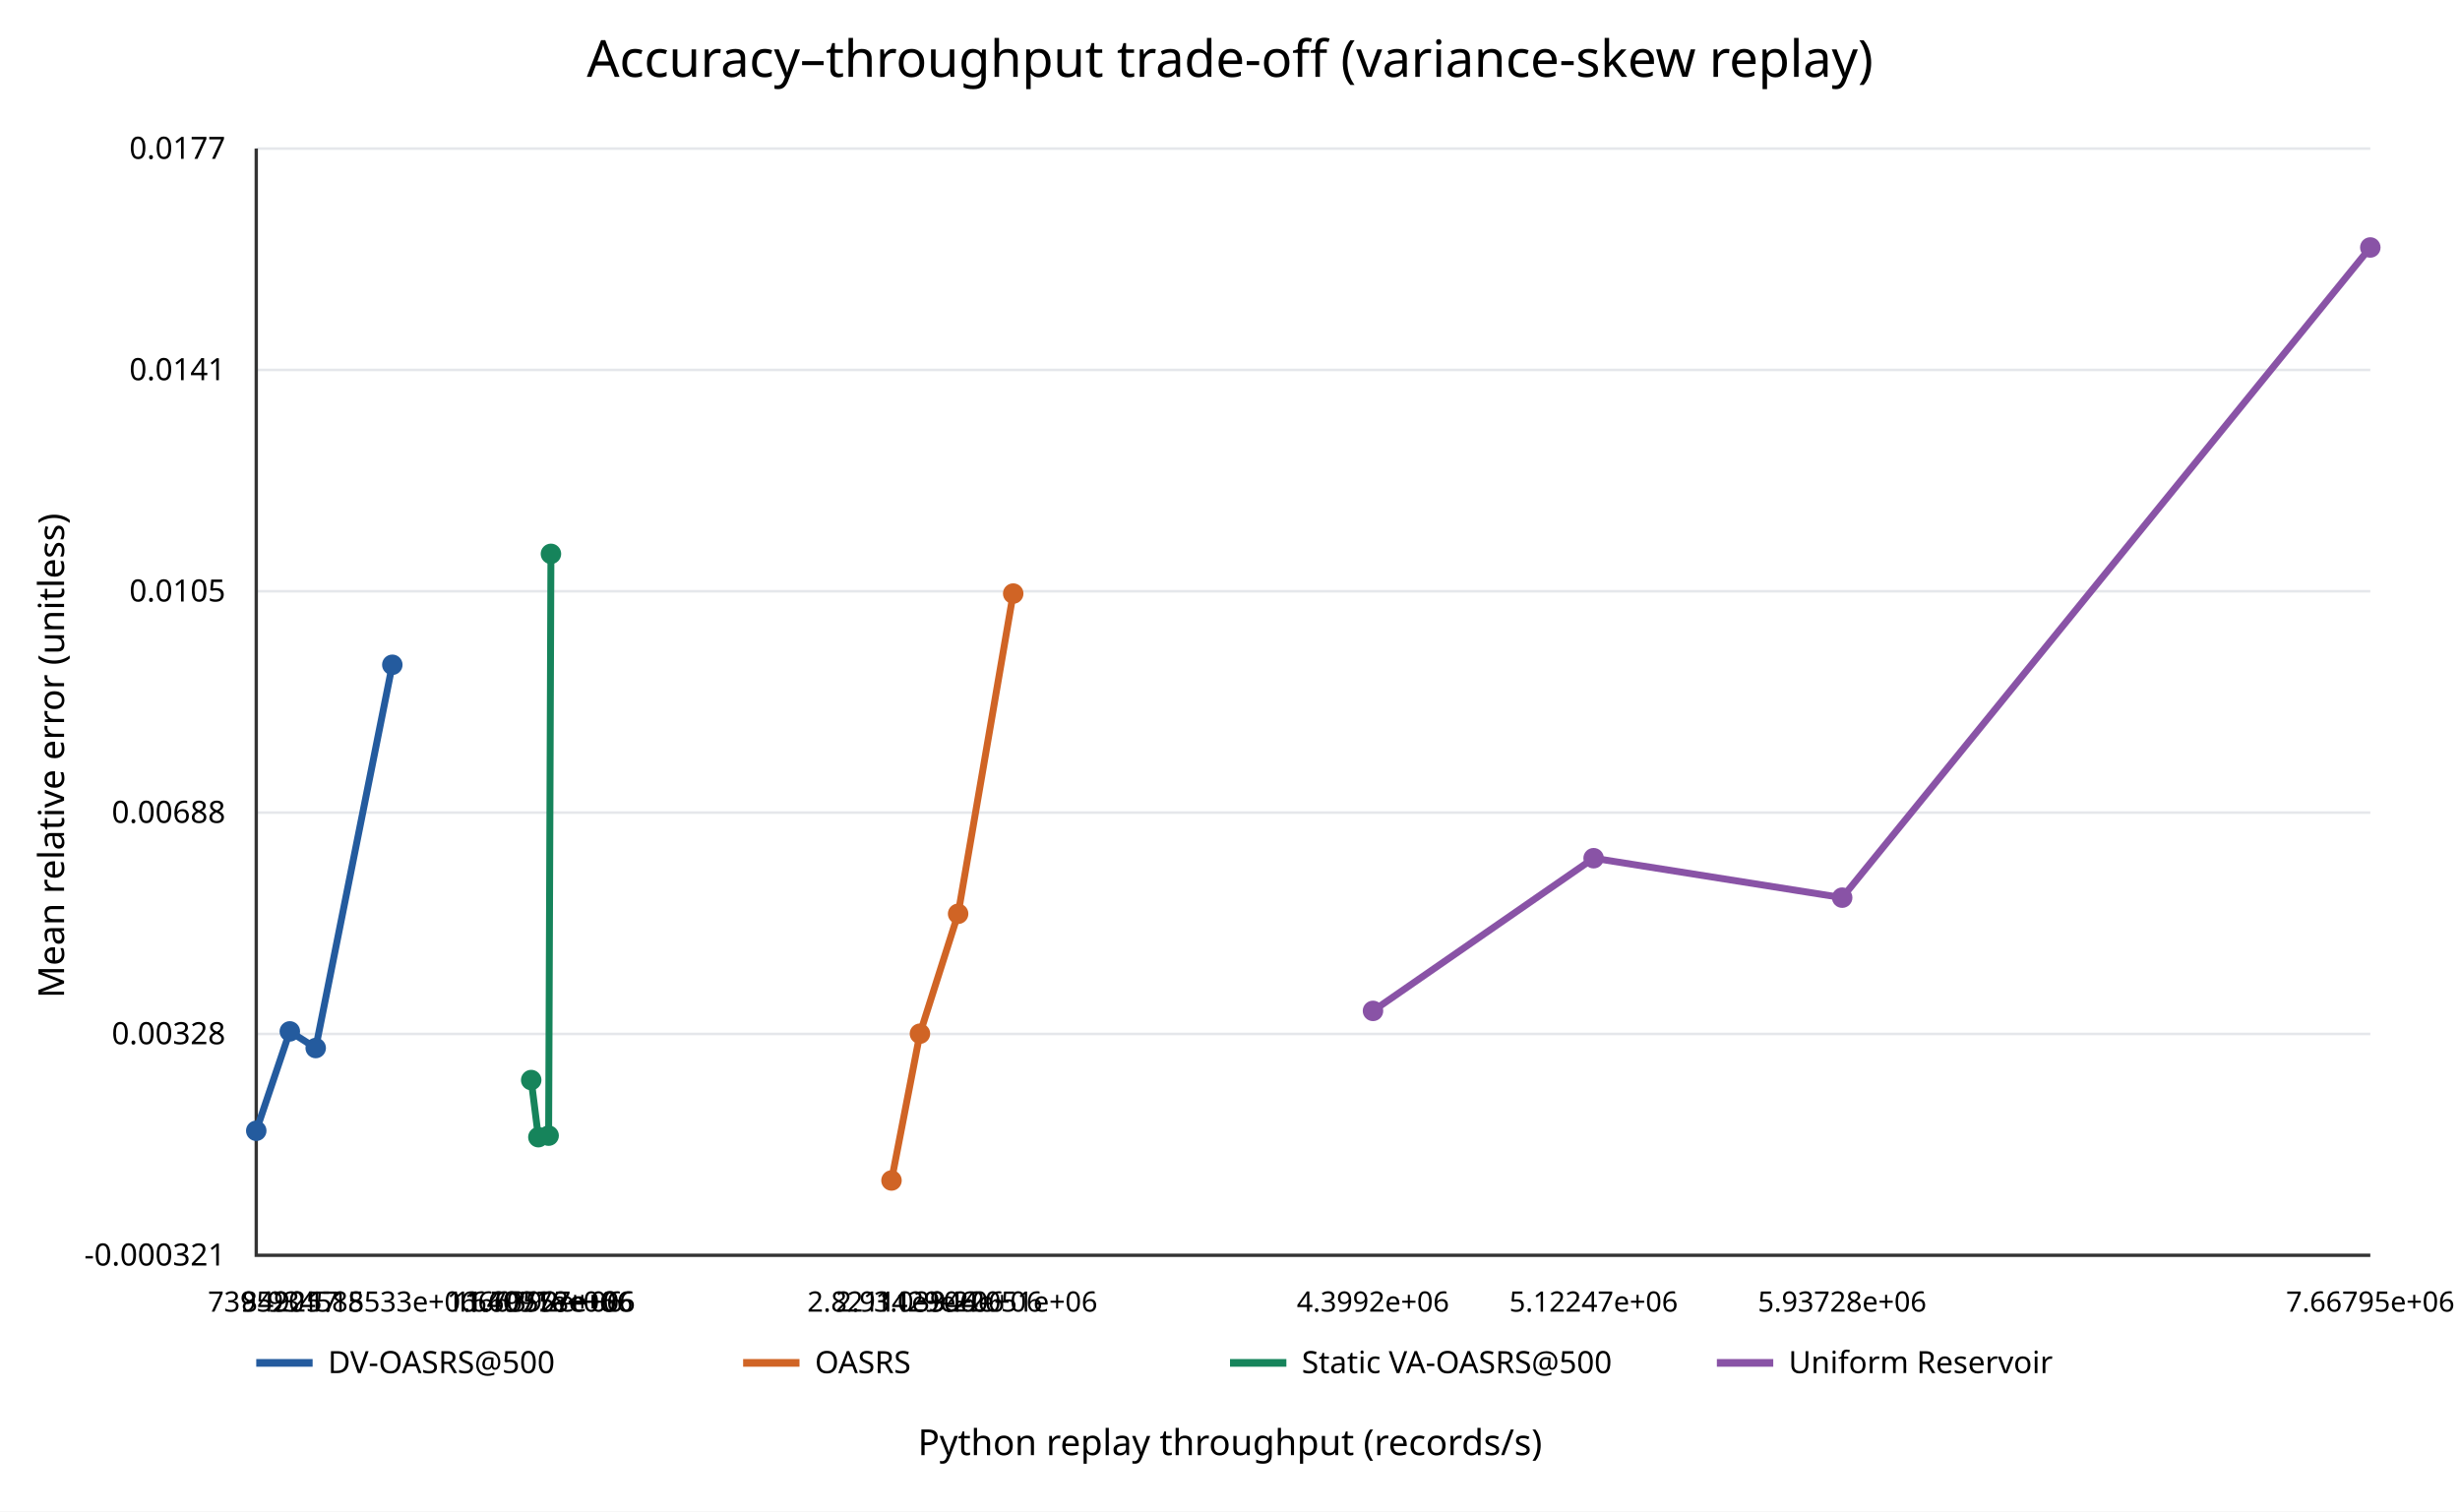
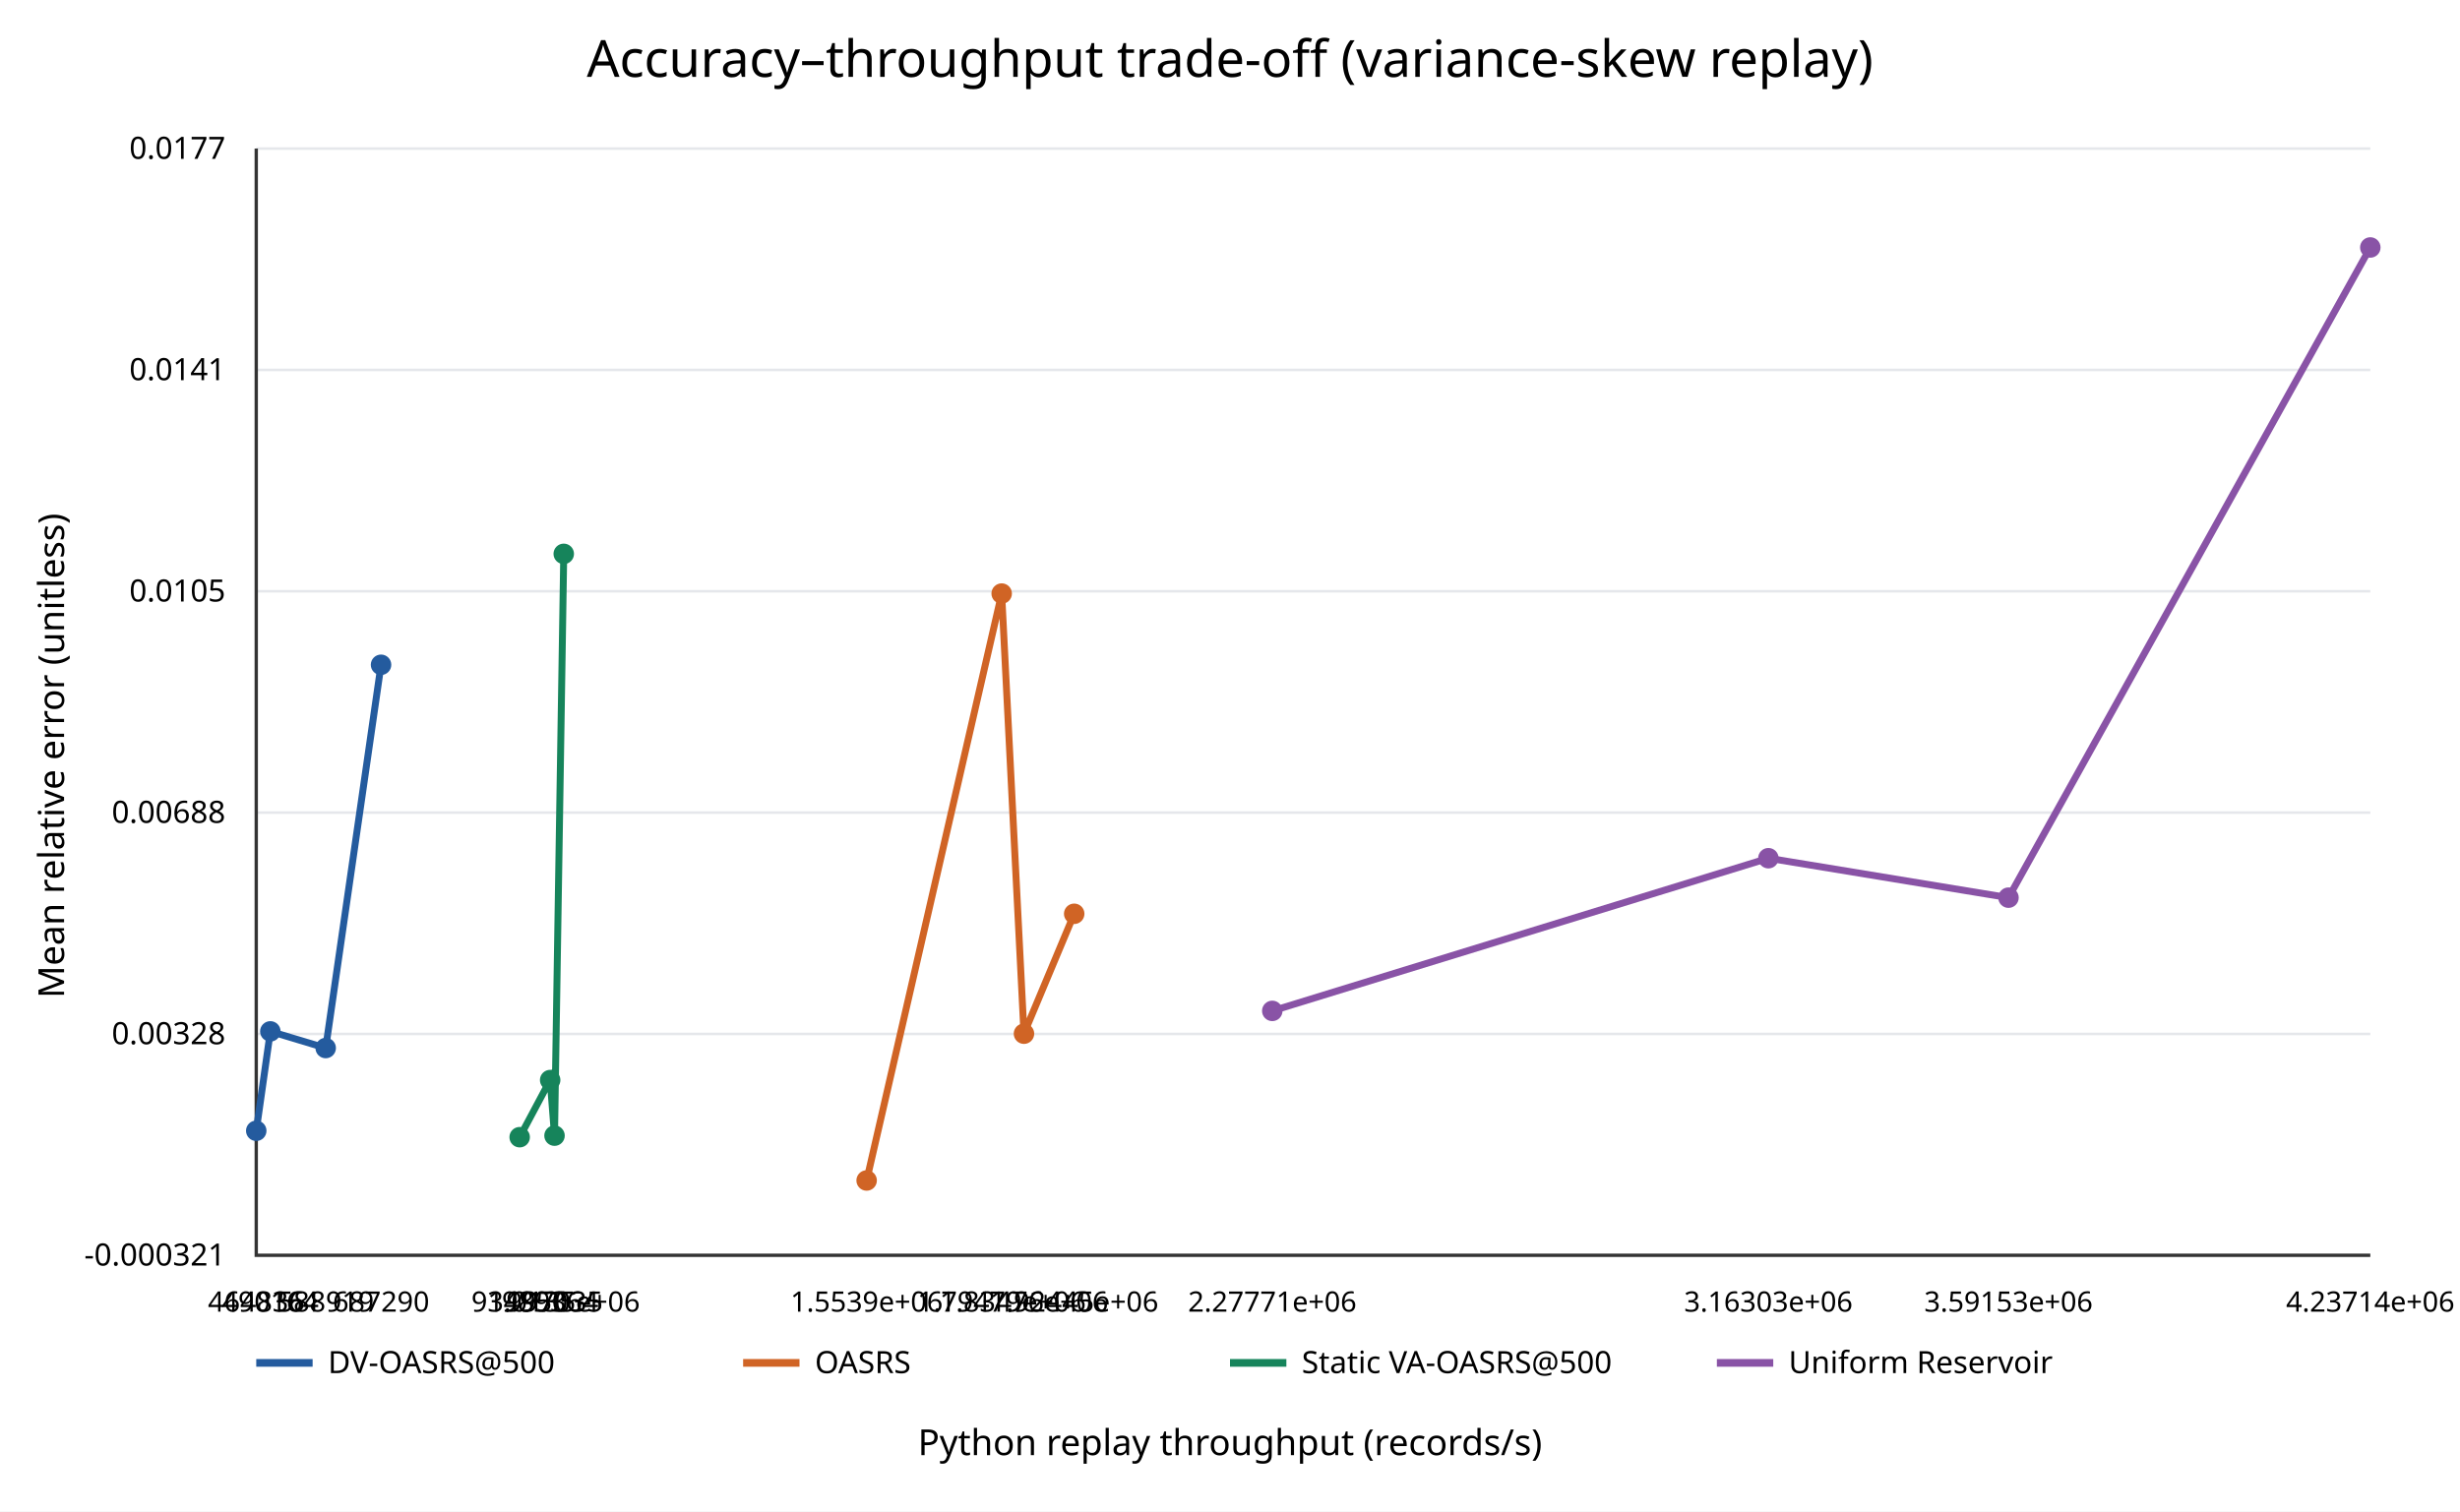
<svg xmlns="http://www.w3.org/2000/svg" width="960" height="590" viewBox="0 0 960 590">
  <rect width="100%" height="100%" fill="white" />
  <text x="480.0" y="30" text-anchor="middle" font-family="sans-serif" font-size="20">Accuracy–throughput trade-off (variance-skew replay)</text>
  <path d="M 100 490.0 H 925" stroke="#e5e7eb" />
  <text x="88" y="494.0" text-anchor="end" font-family="sans-serif" font-size="12">-0.000321</text>
  <path d="M 100 403.6 H 925" stroke="#e5e7eb" />
  <text x="88" y="407.6" text-anchor="end" font-family="sans-serif" font-size="12">0.00328</text>
  <path d="M 100 317.2 H 925" stroke="#e5e7eb" />
  <text x="88" y="321.2" text-anchor="end" font-family="sans-serif" font-size="12">0.00688</text>
  <path d="M 100 230.8 H 925" stroke="#e5e7eb" />
  <text x="88" y="234.8" text-anchor="end" font-family="sans-serif" font-size="12">0.0105</text>
  <path d="M 100 144.4 H 925" stroke="#e5e7eb" />
  <text x="88" y="148.4" text-anchor="end" font-family="sans-serif" font-size="12">0.0141</text>
  <path d="M 100 58.0 H 925" stroke="#e5e7eb" />
  <text x="88" y="62.0" text-anchor="end" font-family="sans-serif" font-size="12">0.0177</text>
  <path d="M 100 58 V 490 H 925" fill="none" stroke="#333" stroke-width="1.3" />
  <text x="480.0" y="568" text-anchor="middle" font-family="sans-serif" font-size="14">Python replay throughput (records/s)</text>
  <text transform="translate(25 295.0) rotate(-90)" text-anchor="middle" font-family="sans-serif" font-size="14">Mean relative error (unitless)</text>
-   <polyline points="100.0,441.4 113.1,402.6 123.2,409.1 153.1,259.5" fill="none" stroke="#245b9e" stroke-width="2.7" />
+   <polyline points="100.0,441.4 105.5,402.6 127.1,409.1 148.7,259.5" fill="none" stroke="#245b9e" stroke-width="2.7" />
  <circle cx="100.0" cy="441.4" r="4" fill="#245b9e" />
-   <circle cx="113.1" cy="402.6" r="4" fill="#245b9e" />
-   <circle cx="123.2" cy="409.1" r="4" fill="#245b9e" />
-   <circle cx="153.1" cy="259.5" r="4" fill="#245b9e" />
-   <polyline points="347.9,460.8 359.0,403.5 373.9,356.7 395.4,231.7" fill="none" stroke="#d06425" stroke-width="2.7" />
-   <circle cx="347.9" cy="460.8" r="4" fill="#d06425" />
-   <circle cx="359.0" cy="403.5" r="4" fill="#d06425" />
-   <circle cx="373.9" cy="356.7" r="4" fill="#d06425" />
-   <circle cx="395.4" cy="231.7" r="4" fill="#d06425" />
-   <polyline points="207.3,421.6 210.1,443.9 214.1,443.3 215.0,216.2" fill="none" stroke="#16845b" stroke-width="2.7" />
-   <circle cx="207.3" cy="421.6" r="4" fill="#16845b" />
-   <circle cx="210.1" cy="443.9" r="4" fill="#16845b" />
-   <circle cx="214.1" cy="443.3" r="4" fill="#16845b" />
-   <circle cx="215.0" cy="216.2" r="4" fill="#16845b" />
-   <polyline points="535.8,394.6 621.9,335.0 718.9,350.4 925.0,96.6" fill="none" stroke="#8953a6" stroke-width="2.7" />
-   <circle cx="535.8" cy="394.6" r="4" fill="#8953a6" />
-   <circle cx="621.9" cy="335.0" r="4" fill="#8953a6" />
-   <circle cx="718.9" cy="350.4" r="4" fill="#8953a6" />
+   <circle cx="105.5" cy="402.6" r="4" fill="#245b9e" />
+   <circle cx="127.1" cy="409.1" r="4" fill="#245b9e" />
+   <circle cx="148.7" cy="259.5" r="4" fill="#245b9e" />
+   <polyline points="338.2,460.8 390.9,231.7 399.6,403.5 419.2,356.7" fill="none" stroke="#d06425" stroke-width="2.7" />
+   <circle cx="338.2" cy="460.8" r="4" fill="#d06425" />
+   <circle cx="390.9" cy="231.7" r="4" fill="#d06425" />
+   <circle cx="399.6" cy="403.5" r="4" fill="#d06425" />
+   <circle cx="419.2" cy="356.7" r="4" fill="#d06425" />
+   <polyline points="202.8,443.9 214.7,421.6 216.4,443.3 220.0,216.2" fill="none" stroke="#16845b" stroke-width="2.7" />
+   <circle cx="202.8" cy="443.9" r="4" fill="#16845b" />
+   <circle cx="214.7" cy="421.6" r="4" fill="#16845b" />
+   <circle cx="216.4" cy="443.3" r="4" fill="#16845b" />
+   <circle cx="220.0" cy="216.2" r="4" fill="#16845b" />
+   <polyline points="496.5,394.6 690.1,335.0 783.8,350.4 925.0,96.6" fill="none" stroke="#8953a6" stroke-width="2.7" />
+   <circle cx="496.5" cy="394.6" r="4" fill="#8953a6" />
+   <circle cx="690.1" cy="335.0" r="4" fill="#8953a6" />
+   <circle cx="783.8" cy="350.4" r="4" fill="#8953a6" />
  <circle cx="925.0" cy="96.6" r="4" fill="#8953a6" />
-   <text x="100.0" y="512" text-anchor="middle" font-family="sans-serif" font-size="11">739520</text>
-   <text x="113.1" y="512" text-anchor="middle" font-family="sans-serif" font-size="11">849257</text>
-   <text x="123.2" y="512" text-anchor="middle" font-family="sans-serif" font-size="11">934585</text>
-   <text x="153.1" y="512" text-anchor="middle" font-family="sans-serif" font-size="11">1.18533e+06</text>
-   <text x="207.3" y="512" text-anchor="middle" font-family="sans-serif" font-size="11">1.64091e+06</text>
-   <text x="210.1" y="512" text-anchor="middle" font-family="sans-serif" font-size="11">1.66392e+06</text>
-   <text x="214.1" y="512" text-anchor="middle" font-family="sans-serif" font-size="11">1.69778e+06</text>
-   <text x="215.0" y="512" text-anchor="middle" font-family="sans-serif" font-size="11">1.70557e+06</text>
-   <text x="347.9" y="512" text-anchor="middle" font-family="sans-serif" font-size="11">2.82111e+06</text>
-   <text x="359.0" y="512" text-anchor="middle" font-family="sans-serif" font-size="11">2.91429e+06</text>
-   <text x="373.9" y="512" text-anchor="middle" font-family="sans-serif" font-size="11">3.03944e+06</text>
-   <text x="395.4" y="512" text-anchor="middle" font-family="sans-serif" font-size="11">3.22051e+06</text>
-   <text x="535.8" y="512" text-anchor="middle" font-family="sans-serif" font-size="11">4.3992e+06</text>
-   <text x="621.9" y="512" text-anchor="middle" font-family="sans-serif" font-size="11">5.12247e+06</text>
-   <text x="718.9" y="512" text-anchor="middle" font-family="sans-serif" font-size="11">5.93728e+06</text>
-   <text x="925.0" y="512" text-anchor="middle" font-family="sans-serif" font-size="11">7.66795e+06</text>
+   <text x="100.0" y="512" text-anchor="middle" font-family="sans-serif" font-size="11">464836</text>
+   <text x="105.5" y="512" text-anchor="middle" font-family="sans-serif" font-size="11">490164</text>
+   <text x="127.1" y="512" text-anchor="middle" font-family="sans-serif" font-size="11">588919</text>
+   <text x="148.7" y="512" text-anchor="middle" font-family="sans-serif" font-size="11">687290</text>
+   <text x="202.8" y="512" text-anchor="middle" font-family="sans-serif" font-size="11">934950</text>
+   <text x="214.7" y="512" text-anchor="middle" font-family="sans-serif" font-size="11">989364</text>
+   <text x="216.4" y="512" text-anchor="middle" font-family="sans-serif" font-size="11">997035</text>
+   <text x="220.0" y="512" text-anchor="middle" font-family="sans-serif" font-size="11">1.0135e+06</text>
+   <text x="338.2" y="512" text-anchor="middle" font-family="sans-serif" font-size="11">1.5539e+06</text>
+   <text x="390.9" y="512" text-anchor="middle" font-family="sans-serif" font-size="11">1.79479e+06</text>
+   <text x="399.6" y="512" text-anchor="middle" font-family="sans-serif" font-size="11">1.83476e+06</text>
+   <text x="419.2" y="512" text-anchor="middle" font-family="sans-serif" font-size="11">1.92445e+06</text>
+   <text x="496.5" y="512" text-anchor="middle" font-family="sans-serif" font-size="11">2.27771e+06</text>
+   <text x="690.1" y="512" text-anchor="middle" font-family="sans-serif" font-size="11">3.16303e+06</text>
+   <text x="783.8" y="512" text-anchor="middle" font-family="sans-serif" font-size="11">3.59153e+06</text>
+   <text x="925.0" y="512" text-anchor="middle" font-family="sans-serif" font-size="11">4.23714e+06</text>
  <path d="M 100 532 h 22" stroke="#245b9e" stroke-width="3" />
  <text x="128" y="536" font-family="sans-serif" font-size="12">DV-OASRS@500</text>
  <path d="M 290 532 h 22" stroke="#d06425" stroke-width="3" />
  <text x="318" y="536" font-family="sans-serif" font-size="12">OASRS</text>
  <path d="M 480 532 h 22" stroke="#16845b" stroke-width="3" />
  <text x="508" y="536" font-family="sans-serif" font-size="12">Static VA-OASRS@500</text>
  <path d="M 670 532 h 22" stroke="#8953a6" stroke-width="3" />
  <text x="698" y="536" font-family="sans-serif" font-size="12">Uniform Reservoir</text>
</svg>
